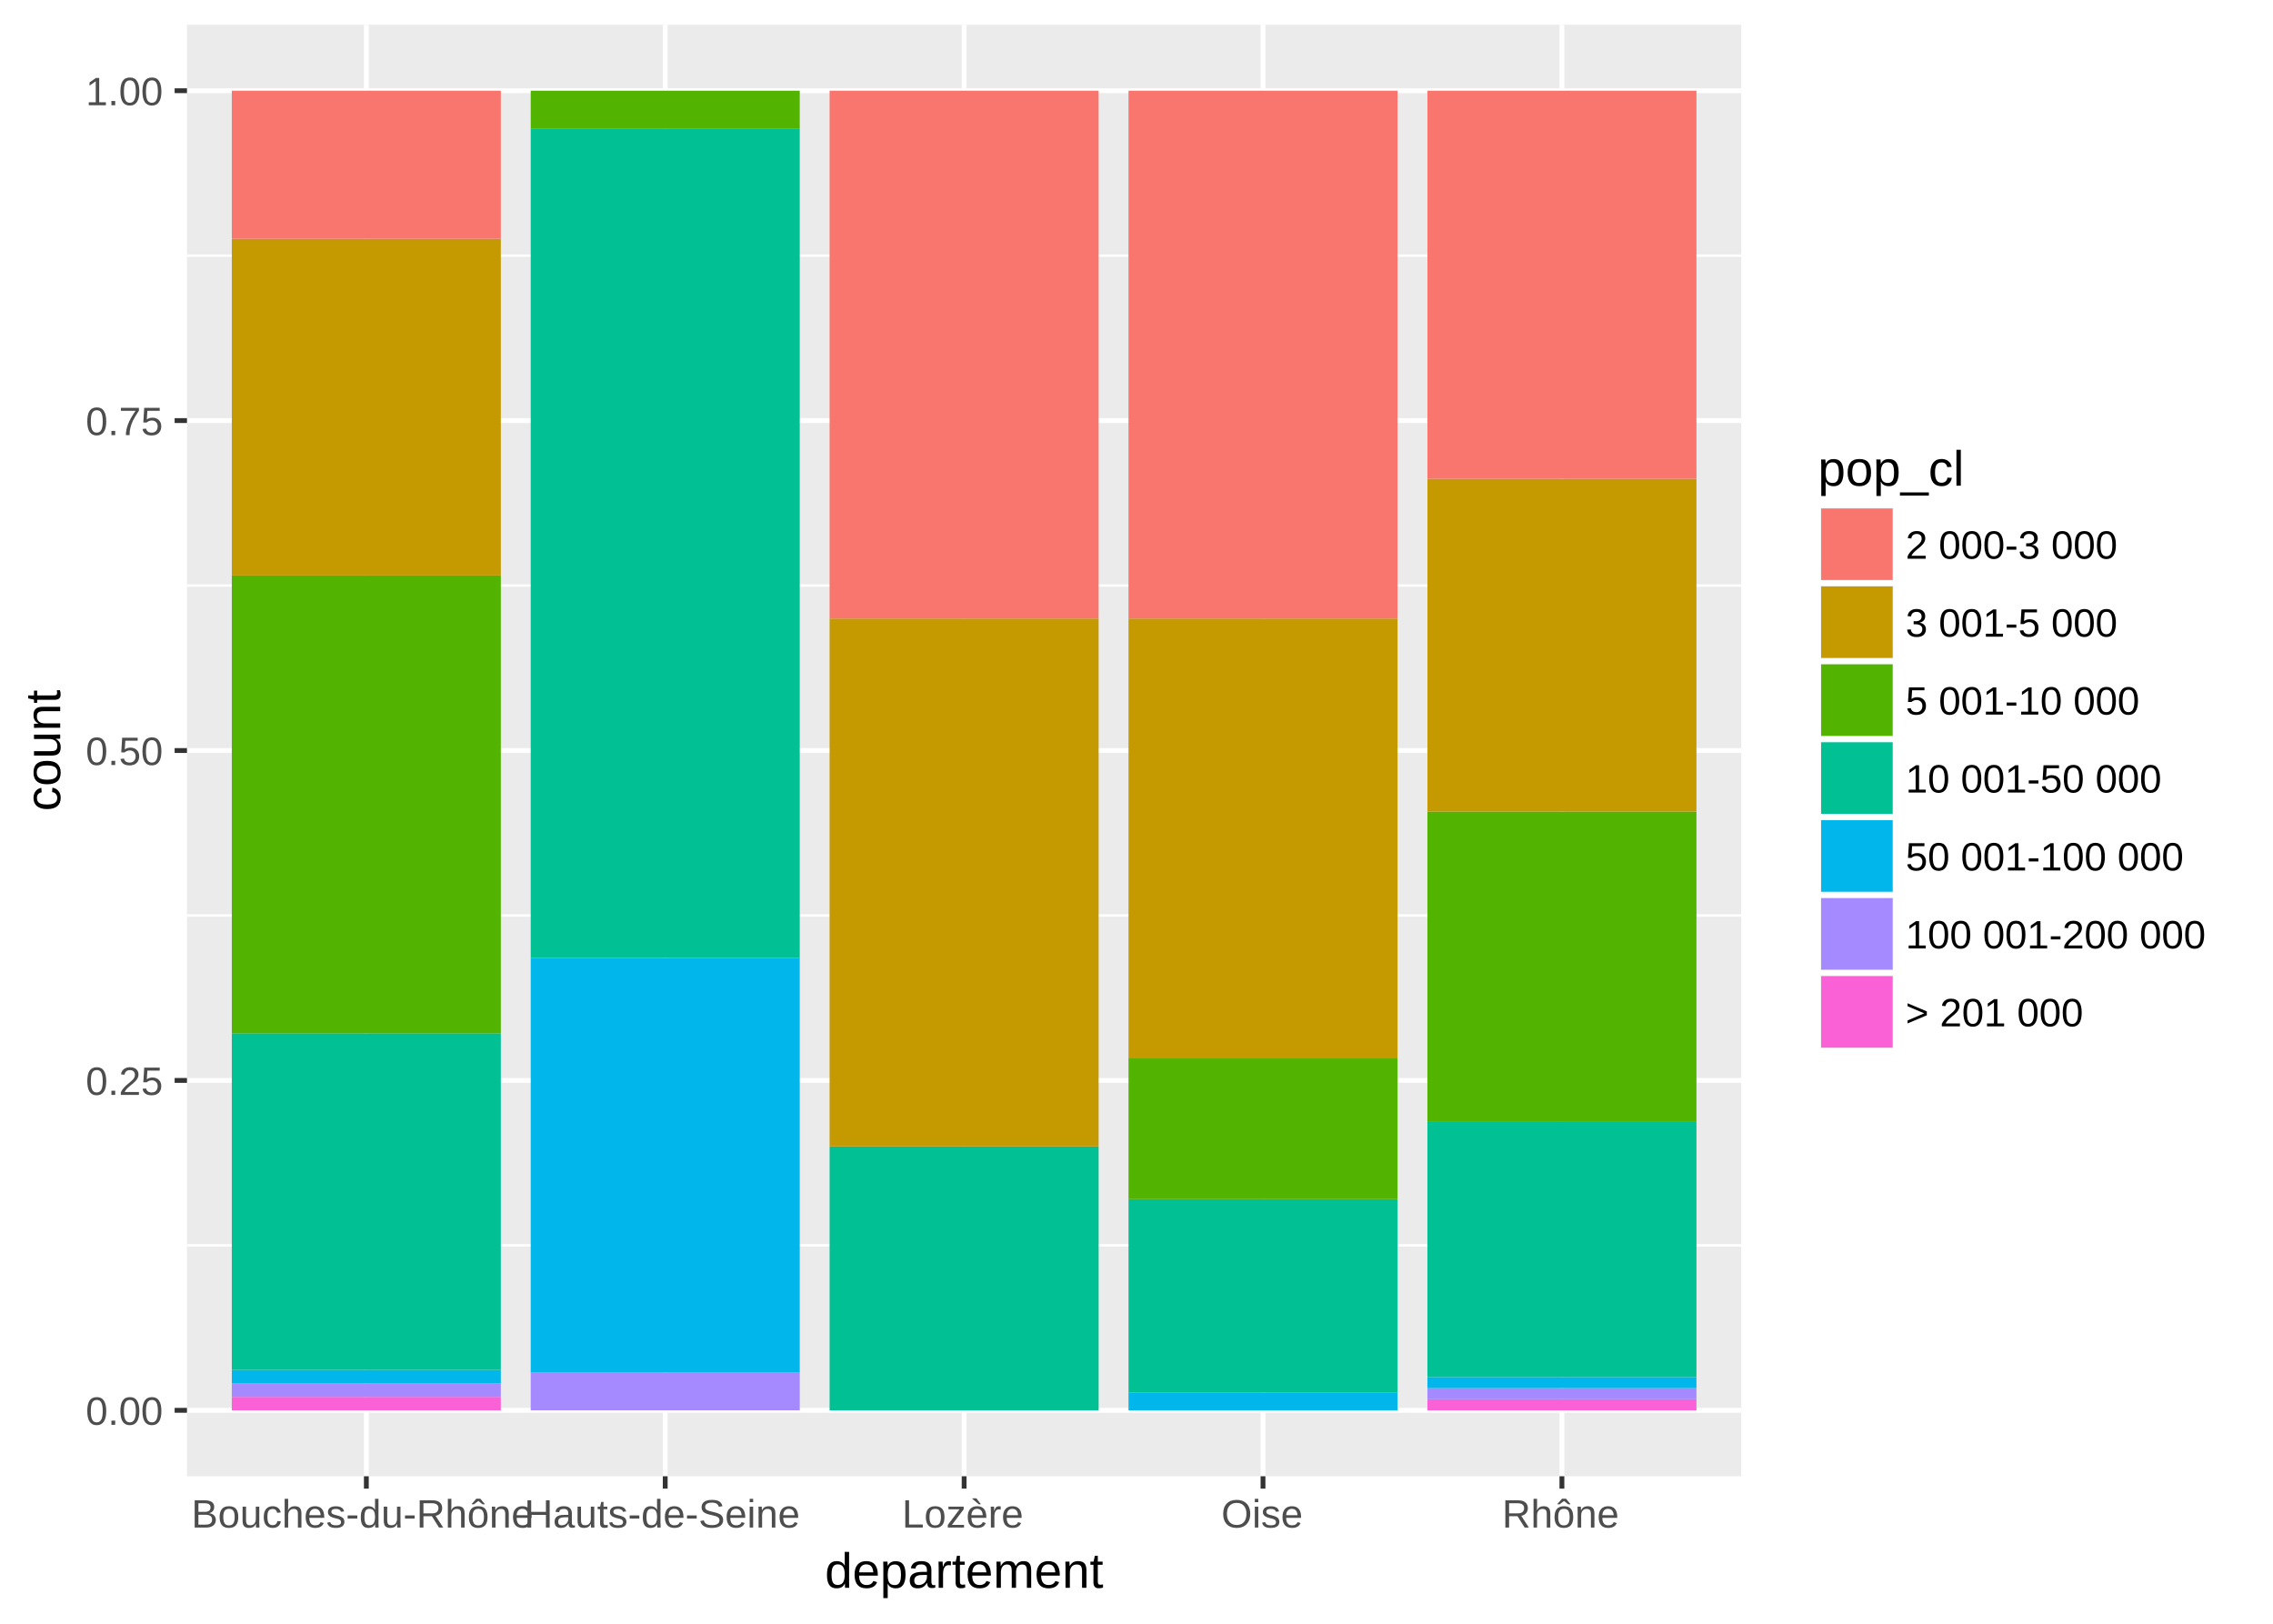
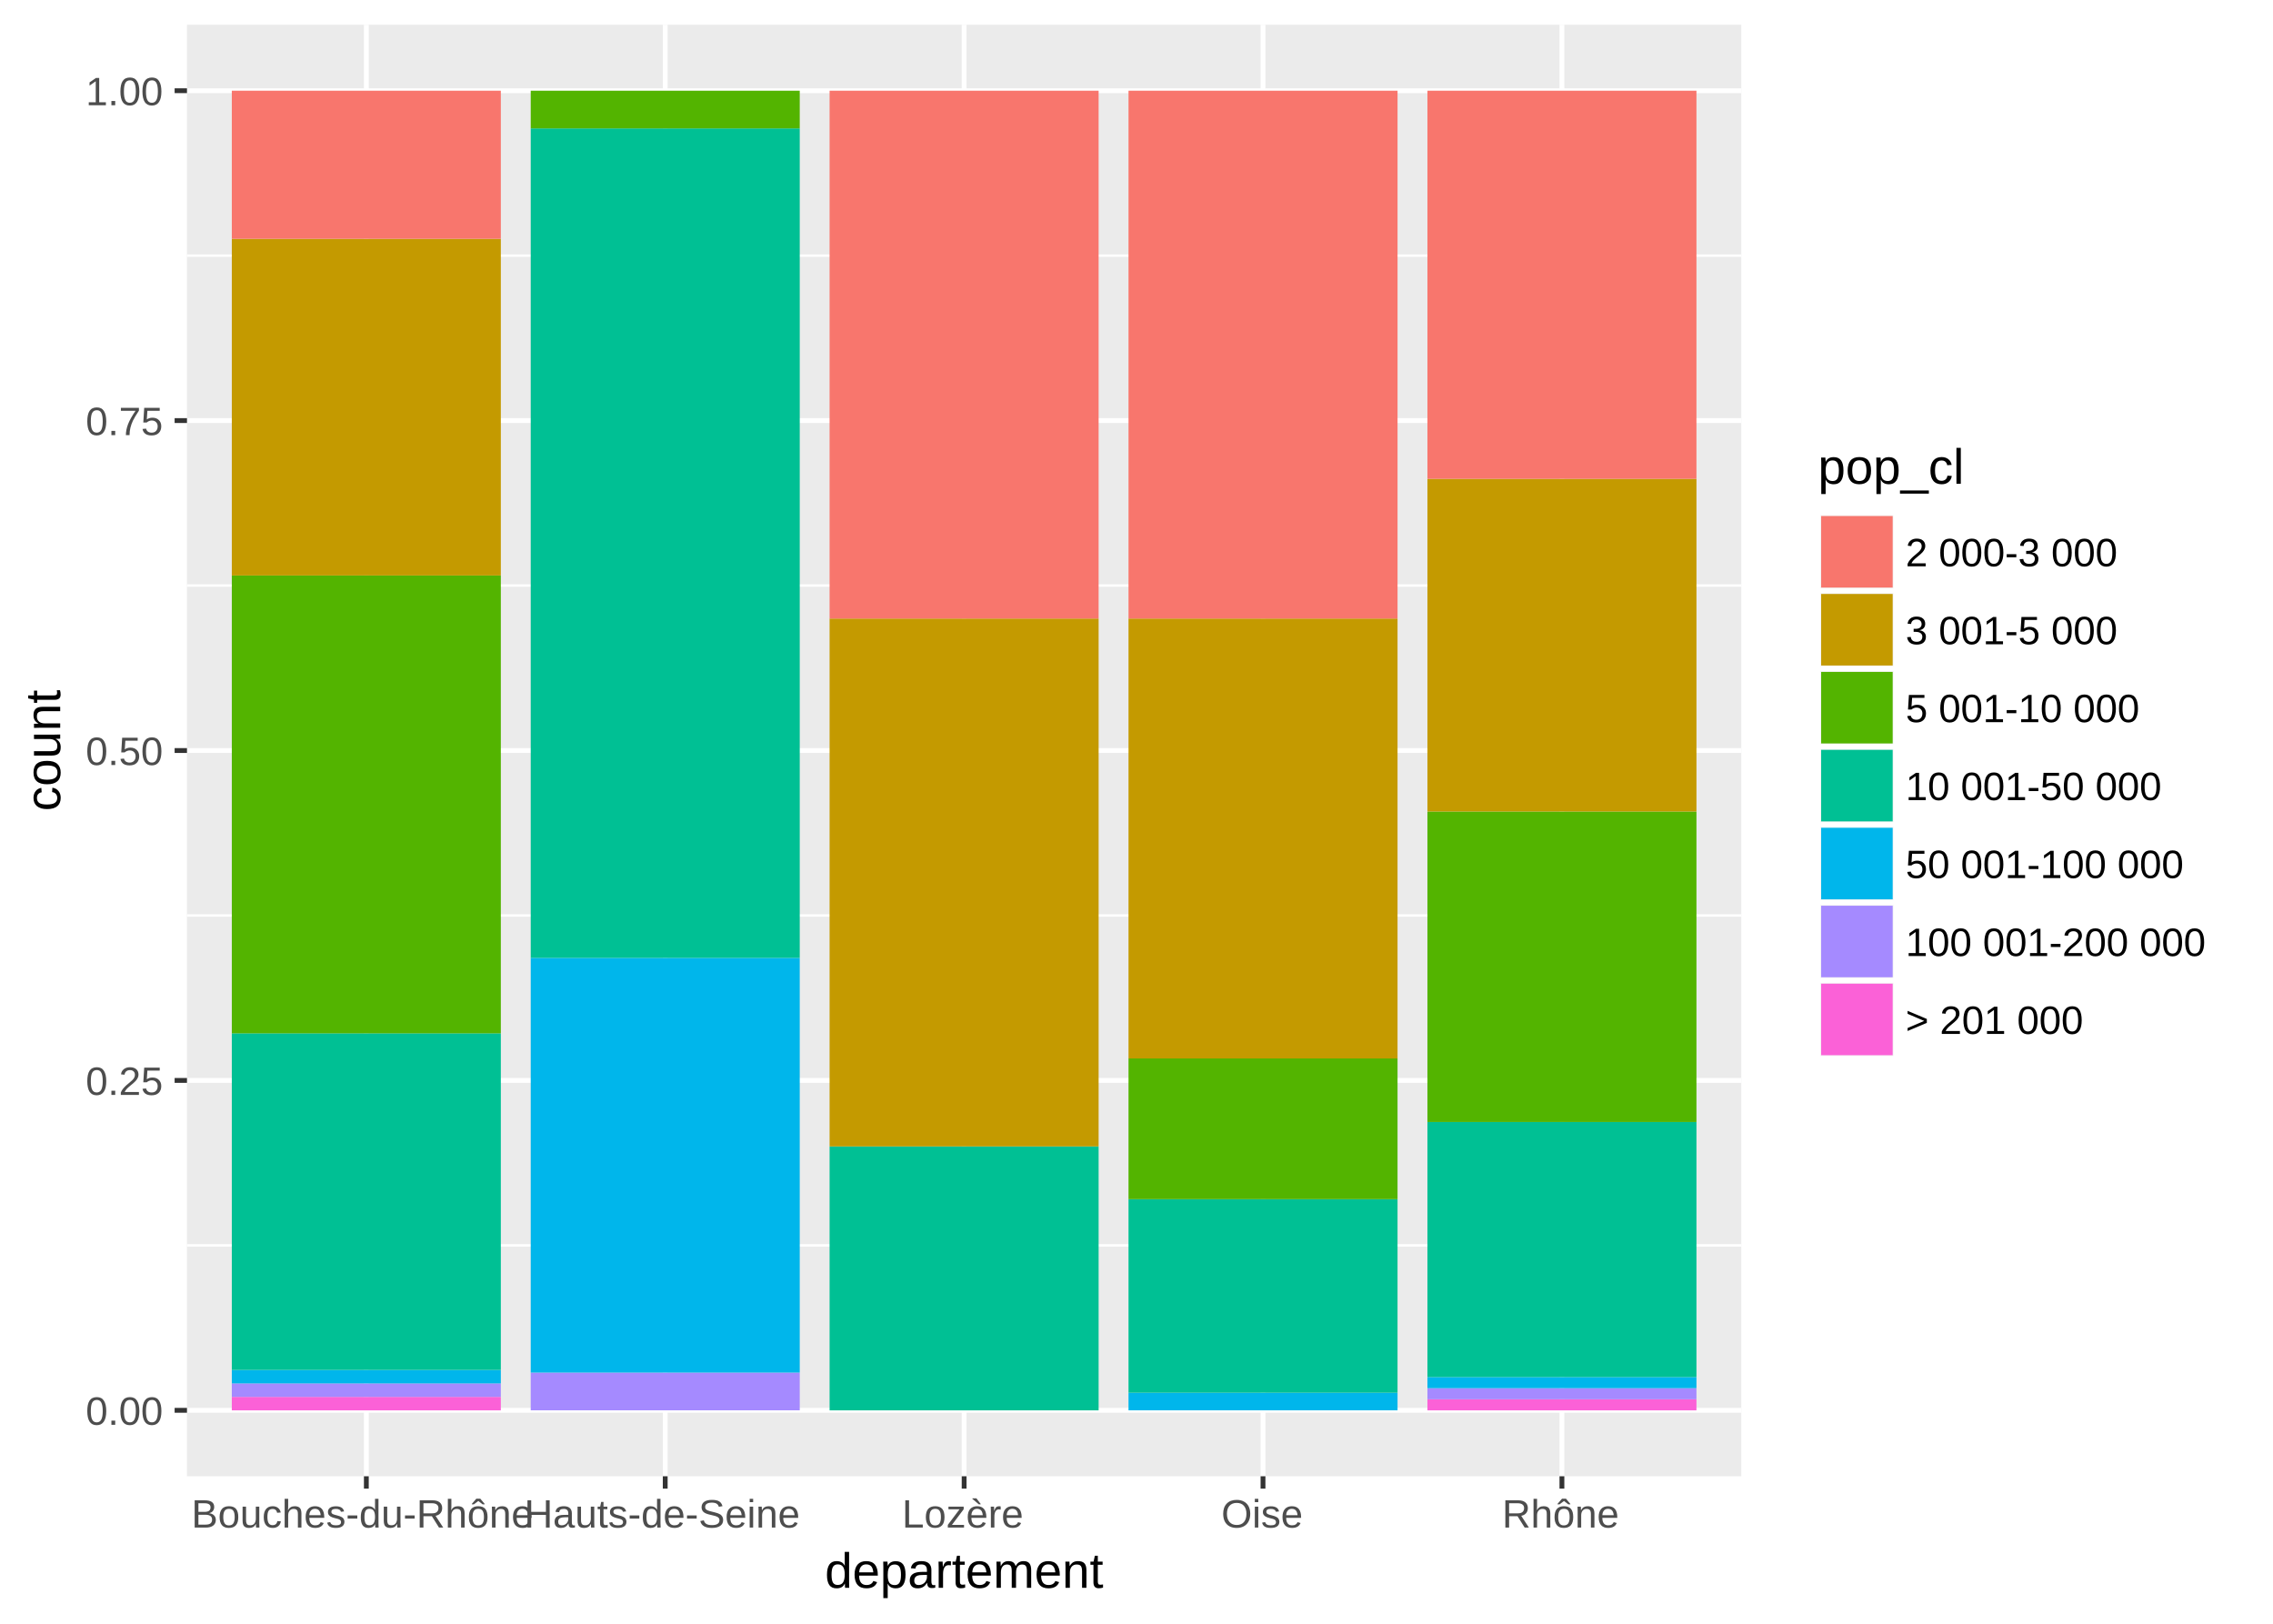
<svg xmlns="http://www.w3.org/2000/svg" viewBox="0 0 504.00 360.00">
  <defs>
    <style type="text/css">
    line, polyline, path, rect, circle {
      fill: none;
      stroke: #000000;
      stroke-linecap: round;
      stroke-linejoin: round;
      stroke-miterlimit: 10.00;
    }
  </style>
  </defs>
  <rect width="100%" height="100%" style="stroke: none; fill: #FFFFFF;" />
  <rect x="0.00" y="0.00" width="504.00" height="360.00" style="stroke-width: 1.07; stroke: #FFFFFF; fill: #FFFFFF;" />
  <defs>
    <clipPath id="cpNDEuNDYyfDM4Ni4wOTV8MzI3LjMxM3w1LjQ3OTQ1">
      <rect x="41.46" y="5.48" width="344.63" height="321.83" />
    </clipPath>
  </defs>
  <rect x="41.46" y="5.48" width="344.63" height="321.83" style="stroke-width: 1.07; stroke: none; fill: #EBEBEB;" clip-path="url(#cpNDEuNDYyfDM4Ni4wOTV8MzI3LjMxM3w1LjQ3OTQ1)" />
  <polyline points="41.46,276.11 386.10,276.11 " style="stroke-width: 0.53; stroke: #FFFFFF; stroke-linecap: butt;" clip-path="url(#cpNDEuNDYyfDM4Ni4wOTV8MzI3LjMxM3w1LjQ3OTQ1)" />
  <polyline points="41.46,202.97 386.10,202.97 " style="stroke-width: 0.53; stroke: #FFFFFF; stroke-linecap: butt;" clip-path="url(#cpNDEuNDYyfDM4Ni4wOTV8MzI3LjMxM3w1LjQ3OTQ1)" />
  <polyline points="41.46,129.82 386.10,129.82 " style="stroke-width: 0.53; stroke: #FFFFFF; stroke-linecap: butt;" clip-path="url(#cpNDEuNDYyfDM4Ni4wOTV8MzI3LjMxM3w1LjQ3OTQ1)" />
  <polyline points="41.46,56.68 386.10,56.68 " style="stroke-width: 0.53; stroke: #FFFFFF; stroke-linecap: butt;" clip-path="url(#cpNDEuNDYyfDM4Ni4wOTV8MzI3LjMxM3w1LjQ3OTQ1)" />
  <polyline points="41.46,312.68 386.10,312.68 " style="stroke-width: 1.07; stroke: #FFFFFF; stroke-linecap: butt;" clip-path="url(#cpNDEuNDYyfDM4Ni4wOTV8MzI3LjMxM3w1LjQ3OTQ1)" />
  <polyline points="41.46,239.54 386.10,239.54 " style="stroke-width: 1.07; stroke: #FFFFFF; stroke-linecap: butt;" clip-path="url(#cpNDEuNDYyfDM4Ni4wOTV8MzI3LjMxM3w1LjQ3OTQ1)" />
  <polyline points="41.46,166.40 386.10,166.40 " style="stroke-width: 1.07; stroke: #FFFFFF; stroke-linecap: butt;" clip-path="url(#cpNDEuNDYyfDM4Ni4wOTV8MzI3LjMxM3w1LjQ3OTQ1)" />
  <polyline points="41.46,93.25 386.10,93.25 " style="stroke-width: 1.07; stroke: #FFFFFF; stroke-linecap: butt;" clip-path="url(#cpNDEuNDYyfDM4Ni4wOTV8MzI3LjMxM3w1LjQ3OTQ1)" />
  <polyline points="41.46,20.11 386.10,20.11 " style="stroke-width: 1.07; stroke: #FFFFFF; stroke-linecap: butt;" clip-path="url(#cpNDEuNDYyfDM4Ni4wOTV8MzI3LjMxM3w1LjQ3OTQ1)" />
  <polyline points="81.23,327.31 81.23,5.48 " style="stroke-width: 1.07; stroke: #FFFFFF; stroke-linecap: butt;" clip-path="url(#cpNDEuNDYyfDM4Ni4wOTV8MzI3LjMxM3w1LjQ3OTQ1)" />
  <polyline points="147.50,327.31 147.50,5.48 " style="stroke-width: 1.07; stroke: #FFFFFF; stroke-linecap: butt;" clip-path="url(#cpNDEuNDYyfDM4Ni4wOTV8MzI3LjMxM3w1LjQ3OTQ1)" />
  <polyline points="213.78,327.31 213.78,5.48 " style="stroke-width: 1.07; stroke: #FFFFFF; stroke-linecap: butt;" clip-path="url(#cpNDEuNDYyfDM4Ni4wOTV8MzI3LjMxM3w1LjQ3OTQ1)" />
  <polyline points="280.05,327.31 280.05,5.48 " style="stroke-width: 1.07; stroke: #FFFFFF; stroke-linecap: butt;" clip-path="url(#cpNDEuNDYyfDM4Ni4wOTV8MzI3LjMxM3w1LjQ3OTQ1)" />
  <polyline points="346.33,327.31 346.33,5.48 " style="stroke-width: 1.07; stroke: #FFFFFF; stroke-linecap: butt;" clip-path="url(#cpNDEuNDYyfDM4Ni4wOTV8MzI3LjMxM3w1LjQ3OTQ1)" />
  <rect x="51.40" y="309.70" width="59.65" height="2.99" style="stroke-width: 1.07; stroke: none; stroke-linecap: butt; fill: #FB61D7;" clip-path="url(#cpNDEuNDYyfDM4Ni4wOTV8MzI3LjMxM3w1LjQ3OTQ1)" />
  <rect x="51.40" y="306.71" width="59.65" height="2.99" style="stroke-width: 1.07; stroke: none; stroke-linecap: butt; fill: #A58AFF;" clip-path="url(#cpNDEuNDYyfDM4Ni4wOTV8MzI3LjMxM3w1LjQ3OTQ1)" />
  <rect x="51.40" y="303.73" width="59.65" height="2.99" style="stroke-width: 1.07; stroke: none; stroke-linecap: butt; fill: #00B6EB;" clip-path="url(#cpNDEuNDYyfDM4Ni4wOTV8MzI3LjMxM3w1LjQ3OTQ1)" />
  <rect x="51.40" y="229.09" width="59.65" height="74.64" style="stroke-width: 1.07; stroke: none; stroke-linecap: butt; fill: #00C094;" clip-path="url(#cpNDEuNDYyfDM4Ni4wOTV8MzI3LjMxM3w1LjQ3OTQ1)" />
  <rect x="51.40" y="127.59" width="59.65" height="101.51" style="stroke-width: 1.07; stroke: none; stroke-linecap: butt; fill: #53B400;" clip-path="url(#cpNDEuNDYyfDM4Ni4wOTV8MzI3LjMxM3w1LjQ3OTQ1)" />
  <rect x="51.40" y="52.95" width="59.65" height="74.64" style="stroke-width: 1.07; stroke: none; stroke-linecap: butt; fill: #C49A00;" clip-path="url(#cpNDEuNDYyfDM4Ni4wOTV8MzI3LjMxM3w1LjQ3OTQ1)" />
  <rect x="51.40" y="20.11" width="59.65" height="32.84" style="stroke-width: 1.07; stroke: none; stroke-linecap: butt; fill: #F8766D;" clip-path="url(#cpNDEuNDYyfDM4Ni4wOTV8MzI3LjMxM3w1LjQ3OTQ1)" />
  <rect x="117.68" y="304.32" width="59.65" height="8.36" style="stroke-width: 1.07; stroke: none; stroke-linecap: butt; fill: #A58AFF;" clip-path="url(#cpNDEuNDYyfDM4Ni4wOTV8MzI3LjMxM3w1LjQ3OTQ1)" />
  <rect x="117.68" y="212.37" width="59.65" height="91.95" style="stroke-width: 1.07; stroke: none; stroke-linecap: butt; fill: #00B6EB;" clip-path="url(#cpNDEuNDYyfDM4Ni4wOTV8MzI3LjMxM3w1LjQ3OTQ1)" />
  <rect x="117.68" y="28.47" width="59.65" height="183.90" style="stroke-width: 1.07; stroke: none; stroke-linecap: butt; fill: #00C094;" clip-path="url(#cpNDEuNDYyfDM4Ni4wOTV8MzI3LjMxM3w1LjQ3OTQ1)" />
  <rect x="117.68" y="20.11" width="59.65" height="8.36" style="stroke-width: 1.07; stroke: none; stroke-linecap: butt; fill: #53B400;" clip-path="url(#cpNDEuNDYyfDM4Ni4wOTV8MzI3LjMxM3w1LjQ3OTQ1)" />
  <rect x="183.95" y="254.17" width="59.65" height="58.52" style="stroke-width: 1.07; stroke: none; stroke-linecap: butt; fill: #00C094;" clip-path="url(#cpNDEuNDYyfDM4Ni4wOTV8MzI3LjMxM3w1LjQ3OTQ1)" />
  <rect x="183.95" y="137.14" width="59.65" height="117.03" style="stroke-width: 1.07; stroke: none; stroke-linecap: butt; fill: #C49A00;" clip-path="url(#cpNDEuNDYyfDM4Ni4wOTV8MzI3LjMxM3w1LjQ3OTQ1)" />
  <rect x="183.95" y="20.11" width="59.65" height="117.03" style="stroke-width: 1.07; stroke: none; stroke-linecap: butt; fill: #F8766D;" clip-path="url(#cpNDEuNDYyfDM4Ni4wOTV8MzI3LjMxM3w1LjQ3OTQ1)" />
  <rect x="250.23" y="308.78" width="59.65" height="3.90" style="stroke-width: 1.07; stroke: none; stroke-linecap: butt; fill: #00B6EB;" clip-path="url(#cpNDEuNDYyfDM4Ni4wOTV8MzI3LjMxM3w1LjQ3OTQ1)" />
  <rect x="250.23" y="265.87" width="59.65" height="42.91" style="stroke-width: 1.07; stroke: none; stroke-linecap: butt; fill: #00C094;" clip-path="url(#cpNDEuNDYyfDM4Ni4wOTV8MzI3LjMxM3w1LjQ3OTQ1)" />
  <rect x="250.23" y="234.66" width="59.65" height="31.21" style="stroke-width: 1.07; stroke: none; stroke-linecap: butt; fill: #53B400;" clip-path="url(#cpNDEuNDYyfDM4Ni4wOTV8MzI3LjMxM3w1LjQ3OTQ1)" />
  <rect x="250.23" y="137.14" width="59.65" height="97.53" style="stroke-width: 1.07; stroke: none; stroke-linecap: butt; fill: #C49A00;" clip-path="url(#cpNDEuNDYyfDM4Ni4wOTV8MzI3LjMxM3w1LjQ3OTQ1)" />
  <rect x="250.23" y="20.11" width="59.65" height="117.03" style="stroke-width: 1.07; stroke: none; stroke-linecap: butt; fill: #F8766D;" clip-path="url(#cpNDEuNDYyfDM4Ni4wOTV8MzI3LjMxM3w1LjQ3OTQ1)" />
  <rect x="316.51" y="310.23" width="59.65" height="2.46" style="stroke-width: 1.07; stroke: none; stroke-linecap: butt; fill: #FB61D7;" clip-path="url(#cpNDEuNDYyfDM4Ni4wOTV8MzI3LjMxM3w1LjQ3OTQ1)" />
  <rect x="316.51" y="307.77" width="59.65" height="2.46" style="stroke-width: 1.07; stroke: none; stroke-linecap: butt; fill: #A58AFF;" clip-path="url(#cpNDEuNDYyfDM4Ni4wOTV8MzI3LjMxM3w1LjQ3OTQ1)" />
  <rect x="316.51" y="305.31" width="59.65" height="2.46" style="stroke-width: 1.07; stroke: none; stroke-linecap: butt; fill: #00B6EB;" clip-path="url(#cpNDEuNDYyfDM4Ni4wOTV8MzI3LjMxM3w1LjQ3OTQ1)" />
  <rect x="316.51" y="248.76" width="59.65" height="56.55" style="stroke-width: 1.07; stroke: none; stroke-linecap: butt; fill: #00C094;" clip-path="url(#cpNDEuNDYyfDM4Ni4wOTV8MzI3LjMxM3w1LjQ3OTQ1)" />
  <rect x="316.51" y="179.92" width="59.65" height="68.84" style="stroke-width: 1.07; stroke: none; stroke-linecap: butt; fill: #53B400;" clip-path="url(#cpNDEuNDYyfDM4Ni4wOTV8MzI3LjMxM3w1LjQ3OTQ1)" />
  <rect x="316.51" y="106.16" width="59.65" height="73.76" style="stroke-width: 1.07; stroke: none; stroke-linecap: butt; fill: #C49A00;" clip-path="url(#cpNDEuNDYyfDM4Ni4wOTV8MzI3LjMxM3w1LjQ3OTQ1)" />
  <rect x="316.51" y="20.11" width="59.65" height="86.05" style="stroke-width: 1.07; stroke: none; stroke-linecap: butt; fill: #F8766D;" clip-path="url(#cpNDEuNDYyfDM4Ni4wOTV8MzI3LjMxM3w1LjQ3OTQ1)" />
  <defs>
    <clipPath id="cpMHw1MDR8MzYwfDA=">
      <rect x="0.00" y="0.00" width="504.00" height="360.00" />
    </clipPath>
  </defs>
  <g clip-path="url(#cpMHw1MDR8MzYwfDA=)">
    <text x="19.01" y="315.90" style="font-size: 8.80px; fill: #4D4D4D; font-family: Arial;" textLength="17.52px" lengthAdjust="spacingAndGlyphs">0.00</text>
  </g>
  <g clip-path="url(#cpMHw1MDR8MzYwfDA=)">
    <text x="19.01" y="242.76" style="font-size: 8.80px; fill: #4D4D4D; font-family: Arial;" textLength="17.52px" lengthAdjust="spacingAndGlyphs">0.25</text>
  </g>
  <g clip-path="url(#cpMHw1MDR8MzYwfDA=)">
    <text x="19.01" y="169.62" style="font-size: 8.80px; fill: #4D4D4D; font-family: Arial;" textLength="17.52px" lengthAdjust="spacingAndGlyphs">0.50</text>
  </g>
  <g clip-path="url(#cpMHw1MDR8MzYwfDA=)">
    <text x="19.01" y="96.47" style="font-size: 8.80px; fill: #4D4D4D; font-family: Arial;" textLength="17.52px" lengthAdjust="spacingAndGlyphs">0.75</text>
  </g>
  <g clip-path="url(#cpMHw1MDR8MzYwfDA=)">
    <text x="19.01" y="23.33" style="font-size: 8.80px; fill: #4D4D4D; font-family: Arial;" textLength="17.52px" lengthAdjust="spacingAndGlyphs">1.00</text>
  </g>
  <polyline points="38.72,312.68 41.46,312.68 " style="stroke-width: 1.07; stroke: #333333; stroke-linecap: butt;" clip-path="url(#cpMHw1MDR8MzYwfDA=)" />
  <polyline points="38.72,239.54 41.46,239.54 " style="stroke-width: 1.07; stroke: #333333; stroke-linecap: butt;" clip-path="url(#cpMHw1MDR8MzYwfDA=)" />
  <polyline points="38.72,166.40 41.46,166.40 " style="stroke-width: 1.07; stroke: #333333; stroke-linecap: butt;" clip-path="url(#cpMHw1MDR8MzYwfDA=)" />
  <polyline points="38.72,93.25 41.46,93.25 " style="stroke-width: 1.07; stroke: #333333; stroke-linecap: butt;" clip-path="url(#cpMHw1MDR8MzYwfDA=)" />
  <polyline points="38.72,20.11 41.46,20.11 " style="stroke-width: 1.07; stroke: #333333; stroke-linecap: butt;" clip-path="url(#cpMHw1MDR8MzYwfDA=)" />
  <polyline points="81.23,330.05 81.23,327.31 " style="stroke-width: 1.07; stroke: #333333; stroke-linecap: butt;" clip-path="url(#cpMHw1MDR8MzYwfDA=)" />
  <polyline points="147.50,330.05 147.50,327.31 " style="stroke-width: 1.07; stroke: #333333; stroke-linecap: butt;" clip-path="url(#cpMHw1MDR8MzYwfDA=)" />
  <polyline points="213.78,330.05 213.78,327.31 " style="stroke-width: 1.07; stroke: #333333; stroke-linecap: butt;" clip-path="url(#cpMHw1MDR8MzYwfDA=)" />
  <polyline points="280.05,330.05 280.05,327.31 " style="stroke-width: 1.07; stroke: #333333; stroke-linecap: butt;" clip-path="url(#cpMHw1MDR8MzYwfDA=)" />
  <polyline points="346.33,330.05 346.33,327.31 " style="stroke-width: 1.07; stroke: #333333; stroke-linecap: butt;" clip-path="url(#cpMHw1MDR8MzYwfDA=)" />
  <g clip-path="url(#cpMHw1MDR8MzYwfDA=)">
    <text x="42.45" y="338.68" style="font-size: 8.80px; fill: #4D4D4D; font-family: Arial;" textLength="77.55px" lengthAdjust="spacingAndGlyphs">Bouches-du-Rhône</text>
  </g>
  <g clip-path="url(#cpMHw1MDR8MzYwfDA=)">
    <text x="116.24" y="338.68" style="font-size: 8.80px; fill: #4D4D4D; font-family: Arial;" textLength="62.53px" lengthAdjust="spacingAndGlyphs">Hauts-de-Seine</text>
  </g>
  <g clip-path="url(#cpMHw1MDR8MzYwfDA=)">
    <text x="200.02" y="338.68" style="font-size: 8.80px; fill: #4D4D4D; font-family: Arial;" textLength="27.52px" lengthAdjust="spacingAndGlyphs">Lozère</text>
  </g>
  <g clip-path="url(#cpMHw1MDR8MzYwfDA=)">
    <text x="270.80" y="338.68" style="font-size: 8.80px; fill: #4D4D4D; font-family: Arial;" textLength="18.51px" lengthAdjust="spacingAndGlyphs">Oise</text>
  </g>
  <g clip-path="url(#cpMHw1MDR8MzYwfDA=)">
    <text x="333.07" y="338.68" style="font-size: 8.80px; fill: #4D4D4D; font-family: Arial;" textLength="26.52px" lengthAdjust="spacingAndGlyphs">Rhône</text>
  </g>
  <g clip-path="url(#cpMHw1MDR8MzYwfDA=)">
    <text x="182.90" y="352.04" style="font-size: 11.00px; font-family: Arial;" textLength="61.76px" lengthAdjust="spacingAndGlyphs">departement</text>
  </g>
  <g clip-path="url(#cpMHw1MDR8MzYwfDA=)">
    <text transform="translate(13.35,179.85) rotate(-90)" style="font-size: 11.00px; font-family: Arial;" textLength="26.91px" lengthAdjust="spacingAndGlyphs">count</text>
  </g>
-   <rect x="397.43" y="94.14" width="101.09" height="144.52" style="stroke-width: 1.07; stroke: none; fill: #FFFFFF;" clip-path="url(#cpMHw1MDR8MzYwfDA=)" />
+   <rect x="397.43" y="92.46" width="101.09" height="147.87" style="stroke-width: 1.07; stroke: none; fill: #FFFFFF;" clip-path="url(#cpMHw1MDR8MzYwfDA=)" />
  <g clip-path="url(#cpMHw1MDR8MzYwfDA=)">
-     <text x="403.10" y="107.69" style="font-size: 11.00px; font-family: Arial;" textLength="32.41px" lengthAdjust="spacingAndGlyphs">pop_cl</text>
+     <text x="403.10" y="107.26" style="font-size: 11.00px; font-family: Arial;" textLength="32.41px" lengthAdjust="spacingAndGlyphs">pop_cl</text>
  </g>
-   <rect x="403.10" y="112.03" width="17.28" height="17.28" style="stroke-width: 1.07; stroke: #FFFFFF; fill: #F2F2F2;" clip-path="url(#cpMHw1MDR8MzYwfDA=)" />
-   <rect x="403.81" y="112.73" width="15.86" height="15.86" style="stroke-width: 1.07; stroke: none; stroke-linejoin: miter; fill: #F8766D;" clip-path="url(#cpMHw1MDR8MzYwfDA=)" />
-   <rect x="403.10" y="129.31" width="17.28" height="17.28" style="stroke-width: 1.07; stroke: #FFFFFF; fill: #F2F2F2;" clip-path="url(#cpMHw1MDR8MzYwfDA=)" />
-   <rect x="403.81" y="130.01" width="15.86" height="15.86" style="stroke-width: 1.07; stroke: none; stroke-linejoin: miter; fill: #C49A00;" clip-path="url(#cpMHw1MDR8MzYwfDA=)" />
-   <rect x="403.10" y="146.59" width="17.28" height="17.28" style="stroke-width: 1.07; stroke: #FFFFFF; fill: #F2F2F2;" clip-path="url(#cpMHw1MDR8MzYwfDA=)" />
-   <rect x="403.81" y="147.29" width="15.86" height="15.86" style="stroke-width: 1.07; stroke: none; stroke-linejoin: miter; fill: #53B400;" clip-path="url(#cpMHw1MDR8MzYwfDA=)" />
-   <rect x="403.10" y="163.87" width="17.28" height="17.28" style="stroke-width: 1.07; stroke: #FFFFFF; fill: #F2F2F2;" clip-path="url(#cpMHw1MDR8MzYwfDA=)" />
-   <rect x="403.81" y="164.57" width="15.86" height="15.86" style="stroke-width: 1.07; stroke: none; stroke-linejoin: miter; fill: #00C094;" clip-path="url(#cpMHw1MDR8MzYwfDA=)" />
-   <rect x="403.10" y="181.15" width="17.28" height="17.28" style="stroke-width: 1.07; stroke: #FFFFFF; fill: #F2F2F2;" clip-path="url(#cpMHw1MDR8MzYwfDA=)" />
-   <rect x="403.81" y="181.85" width="15.86" height="15.86" style="stroke-width: 1.07; stroke: none; stroke-linejoin: miter; fill: #00B6EB;" clip-path="url(#cpMHw1MDR8MzYwfDA=)" />
-   <rect x="403.10" y="198.43" width="17.28" height="17.28" style="stroke-width: 1.07; stroke: #FFFFFF; fill: #F2F2F2;" clip-path="url(#cpMHw1MDR8MzYwfDA=)" />
-   <rect x="403.81" y="199.13" width="15.86" height="15.86" style="stroke-width: 1.07; stroke: none; stroke-linejoin: miter; fill: #A58AFF;" clip-path="url(#cpMHw1MDR8MzYwfDA=)" />
-   <rect x="403.10" y="215.71" width="17.28" height="17.28" style="stroke-width: 1.07; stroke: #FFFFFF; fill: #F2F2F2;" clip-path="url(#cpMHw1MDR8MzYwfDA=)" />
-   <rect x="403.81" y="216.41" width="15.86" height="15.86" style="stroke-width: 1.07; stroke: none; stroke-linejoin: miter; fill: #FB61D7;" clip-path="url(#cpMHw1MDR8MzYwfDA=)" />
+   <rect x="403.10" y="113.70" width="17.28" height="17.28" style="stroke-width: 1.07; stroke: #FFFFFF; fill: #F2F2F2;" clip-path="url(#cpMHw1MDR8MzYwfDA=)" />
+   <rect x="403.81" y="114.41" width="15.86" height="15.86" style="stroke-width: 1.07; stroke: none; stroke-linejoin: miter; fill: #F8766D;" clip-path="url(#cpMHw1MDR8MzYwfDA=)" />
+   <rect x="403.10" y="130.98" width="17.28" height="17.28" style="stroke-width: 1.07; stroke: #FFFFFF; fill: #F2F2F2;" clip-path="url(#cpMHw1MDR8MzYwfDA=)" />
+   <rect x="403.81" y="131.69" width="15.86" height="15.86" style="stroke-width: 1.07; stroke: none; stroke-linejoin: miter; fill: #C49A00;" clip-path="url(#cpMHw1MDR8MzYwfDA=)" />
+   <rect x="403.10" y="148.26" width="17.28" height="17.28" style="stroke-width: 1.07; stroke: #FFFFFF; fill: #F2F2F2;" clip-path="url(#cpMHw1MDR8MzYwfDA=)" />
+   <rect x="403.81" y="148.97" width="15.86" height="15.86" style="stroke-width: 1.07; stroke: none; stroke-linejoin: miter; fill: #53B400;" clip-path="url(#cpMHw1MDR8MzYwfDA=)" />
+   <rect x="403.10" y="165.54" width="17.28" height="17.28" style="stroke-width: 1.07; stroke: #FFFFFF; fill: #F2F2F2;" clip-path="url(#cpMHw1MDR8MzYwfDA=)" />
+   <rect x="403.81" y="166.25" width="15.86" height="15.86" style="stroke-width: 1.07; stroke: none; stroke-linejoin: miter; fill: #00C094;" clip-path="url(#cpMHw1MDR8MzYwfDA=)" />
+   <rect x="403.10" y="182.82" width="17.28" height="17.28" style="stroke-width: 1.07; stroke: #FFFFFF; fill: #F2F2F2;" clip-path="url(#cpMHw1MDR8MzYwfDA=)" />
+   <rect x="403.81" y="183.53" width="15.86" height="15.86" style="stroke-width: 1.07; stroke: none; stroke-linejoin: miter; fill: #00B6EB;" clip-path="url(#cpMHw1MDR8MzYwfDA=)" />
+   <rect x="403.10" y="200.10" width="17.28" height="17.28" style="stroke-width: 1.07; stroke: #FFFFFF; fill: #F2F2F2;" clip-path="url(#cpMHw1MDR8MzYwfDA=)" />
+   <rect x="403.81" y="200.81" width="15.86" height="15.86" style="stroke-width: 1.07; stroke: none; stroke-linejoin: miter; fill: #A58AFF;" clip-path="url(#cpMHw1MDR8MzYwfDA=)" />
+   <rect x="403.10" y="217.38" width="17.28" height="17.28" style="stroke-width: 1.07; stroke: #FFFFFF; fill: #F2F2F2;" clip-path="url(#cpMHw1MDR8MzYwfDA=)" />
+   <rect x="403.81" y="218.09" width="15.86" height="15.86" style="stroke-width: 1.07; stroke: none; stroke-linejoin: miter; fill: #FB61D7;" clip-path="url(#cpMHw1MDR8MzYwfDA=)" />
  <g clip-path="url(#cpMHw1MDR8MzYwfDA=)">
-     <text x="422.54" y="123.88" style="font-size: 8.80px; font-family: Arial;" textLength="48.04px" lengthAdjust="spacingAndGlyphs">2 000-3 000</text>
+     <text x="422.54" y="125.56" style="font-size: 8.80px; font-family: Arial;" textLength="48.04px" lengthAdjust="spacingAndGlyphs">2 000-3 000</text>
  </g>
  <g clip-path="url(#cpMHw1MDR8MzYwfDA=)">
-     <text x="422.54" y="141.16" style="font-size: 8.80px; font-family: Arial;" textLength="48.04px" lengthAdjust="spacingAndGlyphs">3 001-5 000</text>
+     <text x="422.54" y="142.84" style="font-size: 8.80px; font-family: Arial;" textLength="48.04px" lengthAdjust="spacingAndGlyphs">3 001-5 000</text>
  </g>
  <g clip-path="url(#cpMHw1MDR8MzYwfDA=)">
-     <text x="422.54" y="158.44" style="font-size: 8.80px; font-family: Arial;" textLength="53.05px" lengthAdjust="spacingAndGlyphs">5 001-10 000</text>
+     <text x="422.54" y="160.12" style="font-size: 8.80px; font-family: Arial;" textLength="53.05px" lengthAdjust="spacingAndGlyphs">5 001-10 000</text>
  </g>
  <g clip-path="url(#cpMHw1MDR8MzYwfDA=)">
-     <text x="422.54" y="175.72" style="font-size: 8.80px; font-family: Arial;" textLength="58.05px" lengthAdjust="spacingAndGlyphs">10 001-50 000</text>
+     <text x="422.54" y="177.40" style="font-size: 8.80px; font-family: Arial;" textLength="58.05px" lengthAdjust="spacingAndGlyphs">10 001-50 000</text>
  </g>
  <g clip-path="url(#cpMHw1MDR8MzYwfDA=)">
-     <text x="422.54" y="193.00" style="font-size: 8.80px; font-family: Arial;" textLength="63.06px" lengthAdjust="spacingAndGlyphs">50 001-100 000</text>
+     <text x="422.54" y="194.68" style="font-size: 8.80px; font-family: Arial;" textLength="63.06px" lengthAdjust="spacingAndGlyphs">50 001-100 000</text>
  </g>
  <g clip-path="url(#cpMHw1MDR8MzYwfDA=)">
-     <text x="422.54" y="210.28" style="font-size: 8.80px; font-family: Arial;" textLength="68.06px" lengthAdjust="spacingAndGlyphs">100 001-200 000</text>
+     <text x="422.54" y="211.96" style="font-size: 8.80px; font-family: Arial;" textLength="68.06px" lengthAdjust="spacingAndGlyphs">100 001-200 000</text>
  </g>
  <g clip-path="url(#cpMHw1MDR8MzYwfDA=)">
-     <text x="422.54" y="227.56" style="font-size: 8.80px; font-family: Arial;" textLength="40.29px" lengthAdjust="spacingAndGlyphs">&gt; 201 000</text>
+     <text x="422.54" y="229.24" style="font-size: 8.80px; font-family: Arial;" textLength="40.29px" lengthAdjust="spacingAndGlyphs">&gt; 201 000</text>
  </g>
</svg>
